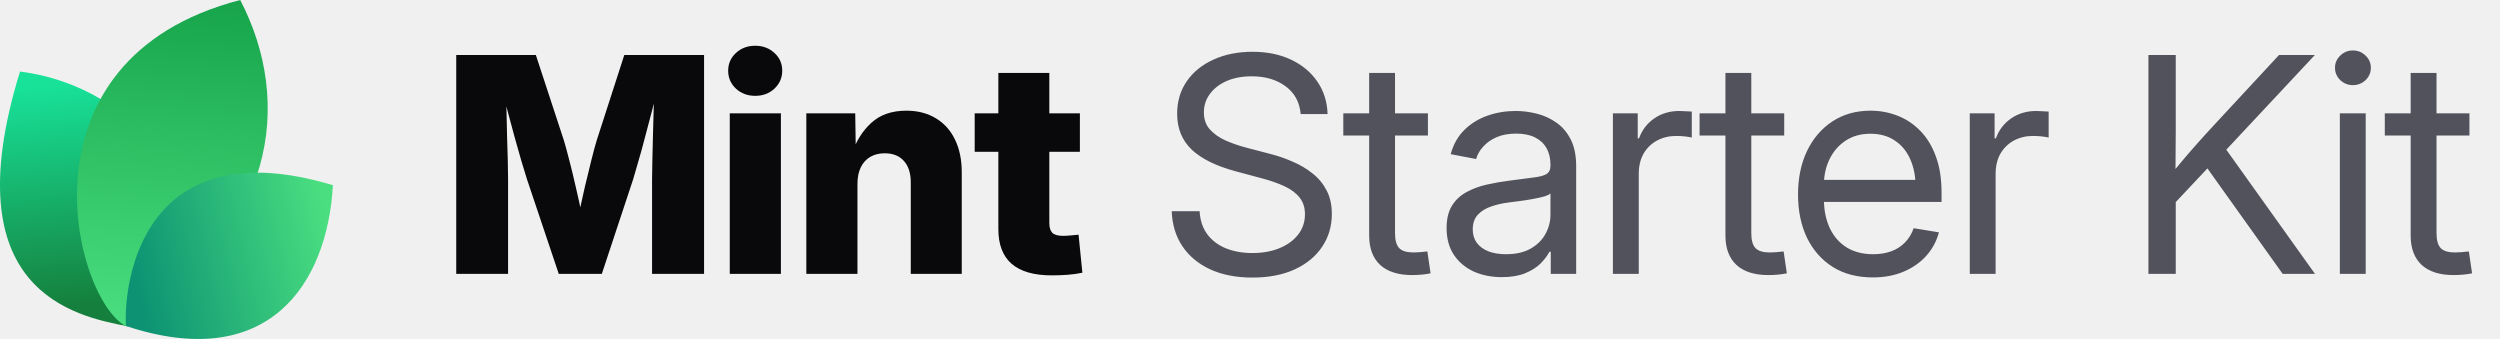
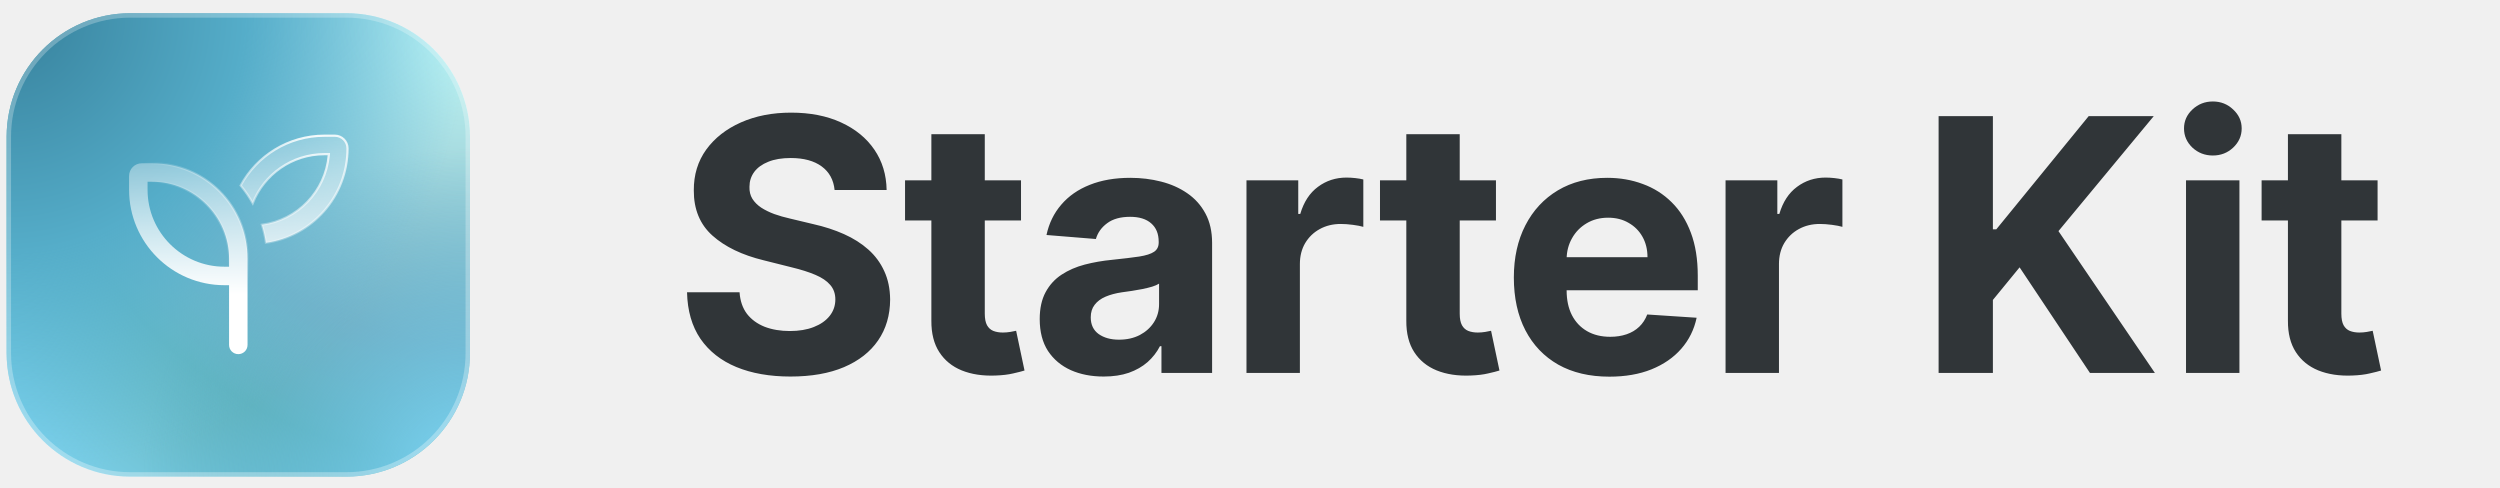
- <svg xmlns="http://www.w3.org/2000/svg" width="177" height="24" viewBox="0 0 177 24" fill="none">
-   <path d="M9.061 23.108C5.268 22.377 -3.391 20.627 1.417 5.064C9.634 6.099 16.973 14.064 9.061 23.108Z" fill="url(#paint0_linear_17557_2020)" />
-   <path d="M8.919 23.094C5.276 21.222 0.784 4.209 17.007 0C20.757 7.193 19.621 16.545 8.919 23.094Z" fill="url(#paint1_linear_17557_2020)" />
-   <path d="M8.914 23.079C8.735 19.882 10.159 9.085 23.57 13.111C23.181 20.123 18.984 26.418 8.914 23.079Z" fill="url(#paint2_linear_17557_2020)" />
-   <path d="M32.301 19.392V3.894H37.938L39.925 9.948C40.036 10.315 40.164 10.787 40.31 11.362C40.462 11.938 40.611 12.552 40.757 13.204C40.91 13.855 41.048 14.483 41.173 15.086C41.305 15.682 41.412 16.192 41.495 16.615H40.695C40.771 16.192 40.871 15.682 40.996 15.086C41.128 14.49 41.267 13.866 41.412 13.214C41.565 12.562 41.714 11.948 41.86 11.373C42.005 10.79 42.133 10.315 42.244 9.948L44.2 3.894H49.848V19.392H46.166V12.704C46.166 12.357 46.173 11.917 46.187 11.383C46.2 10.849 46.214 10.27 46.228 9.646C46.249 9.022 46.266 8.391 46.28 7.753C46.301 7.115 46.311 6.519 46.311 5.964H46.623C46.485 6.561 46.332 7.181 46.166 7.826C45.999 8.471 45.833 9.102 45.666 9.719C45.507 10.336 45.351 10.901 45.198 11.414C45.053 11.928 44.928 12.357 44.824 12.704L42.608 19.392H39.561L37.314 12.704C37.203 12.357 37.072 11.928 36.919 11.414C36.773 10.901 36.614 10.34 36.441 9.729C36.274 9.112 36.104 8.481 35.931 7.836C35.764 7.192 35.608 6.567 35.463 5.964H35.827C35.834 6.512 35.844 7.105 35.858 7.743C35.872 8.374 35.886 9.005 35.9 9.636C35.92 10.26 35.938 10.839 35.952 11.373C35.965 11.907 35.972 12.351 35.972 12.704V19.392H32.301ZM51.668 19.392V8.024H55.288V19.392H51.668ZM53.468 6.786C52.927 6.786 52.473 6.616 52.105 6.276C51.738 5.93 51.554 5.507 51.554 5.007C51.554 4.508 51.738 4.088 52.105 3.749C52.473 3.409 52.927 3.239 53.468 3.239C54.009 3.239 54.463 3.409 54.83 3.749C55.198 4.082 55.382 4.501 55.382 5.007C55.382 5.507 55.198 5.93 54.83 6.276C54.463 6.616 54.009 6.786 53.468 6.786ZM60.708 13.027V19.392H57.088V8.024H60.551L60.593 10.967H60.281C60.593 10.024 61.061 9.268 61.685 8.7C62.309 8.124 63.138 7.836 64.171 7.836C64.975 7.836 65.672 8.017 66.262 8.377C66.851 8.731 67.302 9.234 67.614 9.885C67.933 10.537 68.092 11.307 68.092 12.194V19.392H64.483V12.912C64.483 12.26 64.32 11.754 63.994 11.394C63.675 11.033 63.221 10.853 62.632 10.853C62.25 10.853 61.914 10.936 61.623 11.102C61.332 11.269 61.106 11.515 60.947 11.841C60.787 12.16 60.708 12.555 60.708 13.027ZM76.456 8.024V10.749H69.008V8.024H76.456ZM70.683 5.163H74.292V15.783C74.292 16.102 74.361 16.334 74.5 16.48C74.646 16.625 74.899 16.698 75.259 16.698C75.405 16.698 75.596 16.688 75.831 16.667C76.074 16.646 76.251 16.629 76.362 16.615L76.632 19.309C76.313 19.378 75.963 19.427 75.582 19.455C75.207 19.482 74.836 19.496 74.469 19.496C73.2 19.496 72.25 19.222 71.619 18.674C70.995 18.127 70.683 17.308 70.683 16.22V5.163Z" fill="#09090B" />
-   <path d="M88.667 19.652C87.523 19.652 86.528 19.458 85.682 19.07C84.843 18.681 84.188 18.137 83.716 17.437C83.245 16.736 82.992 15.908 82.957 14.951H84.933C84.968 15.596 85.148 16.14 85.474 16.584C85.8 17.021 86.24 17.354 86.795 17.582C87.35 17.804 87.974 17.915 88.667 17.915C89.388 17.915 90.026 17.801 90.581 17.572C91.143 17.343 91.583 17.024 91.902 16.615C92.228 16.199 92.391 15.717 92.391 15.169C92.391 14.698 92.266 14.306 92.017 13.994C91.767 13.675 91.413 13.408 90.956 13.193C90.498 12.978 89.954 12.787 89.323 12.621L87.502 12.132C86.123 11.765 85.082 11.255 84.382 10.603C83.689 9.944 83.342 9.095 83.342 8.055C83.342 7.174 83.571 6.404 84.028 5.746C84.486 5.087 85.117 4.577 85.921 4.217C86.726 3.849 87.645 3.666 88.678 3.666C89.718 3.666 90.63 3.853 91.413 4.227C92.204 4.602 92.824 5.122 93.275 5.787C93.726 6.446 93.965 7.209 93.993 8.076H92.089C92.013 7.23 91.656 6.574 91.018 6.11C90.387 5.638 89.586 5.403 88.615 5.403C87.95 5.403 87.36 5.513 86.847 5.735C86.341 5.957 85.946 6.262 85.661 6.651C85.377 7.032 85.235 7.469 85.235 7.961C85.235 8.447 85.377 8.849 85.661 9.168C85.946 9.48 86.317 9.74 86.774 9.948C87.232 10.149 87.724 10.319 88.251 10.457L89.884 10.884C90.439 11.023 90.977 11.206 91.496 11.435C92.023 11.657 92.495 11.934 92.911 12.267C93.334 12.593 93.67 12.995 93.92 13.474C94.17 13.945 94.294 14.504 94.294 15.149C94.294 16.015 94.066 16.788 93.608 17.468C93.157 18.148 92.512 18.681 91.673 19.07C90.834 19.458 89.832 19.652 88.667 19.652ZM101.097 8.024V9.594H95.106V8.024H101.097ZM96.937 5.163H98.767V16.521C98.767 17 98.865 17.347 99.059 17.562C99.26 17.77 99.6 17.874 100.078 17.874C100.21 17.874 100.366 17.867 100.546 17.853C100.733 17.832 100.903 17.815 101.056 17.801L101.285 19.351C101.097 19.392 100.886 19.423 100.65 19.444C100.414 19.465 100.189 19.475 99.974 19.475C98.996 19.475 98.244 19.236 97.717 18.758C97.197 18.272 96.937 17.579 96.937 16.677V5.163ZM106.33 19.621C105.595 19.621 104.932 19.489 104.343 19.226C103.754 18.955 103.285 18.564 102.939 18.05C102.592 17.53 102.419 16.896 102.419 16.147C102.419 15.495 102.547 14.965 102.804 14.556C103.06 14.146 103.403 13.828 103.833 13.599C104.263 13.363 104.742 13.186 105.269 13.068C105.796 12.95 106.333 12.857 106.881 12.787C107.574 12.69 108.132 12.617 108.555 12.569C108.978 12.52 109.287 12.441 109.481 12.33C109.675 12.212 109.772 12.014 109.772 11.737V11.654C109.772 11.203 109.679 10.815 109.492 10.489C109.311 10.163 109.041 9.91 108.68 9.729C108.32 9.549 107.872 9.459 107.338 9.459C106.805 9.459 106.34 9.546 105.945 9.719C105.556 9.892 105.241 10.118 104.998 10.395C104.755 10.665 104.593 10.953 104.509 11.258L102.71 10.915C102.897 10.222 103.22 9.65 103.677 9.199C104.135 8.748 104.679 8.412 105.31 8.19C105.941 7.968 106.607 7.857 107.307 7.857C107.8 7.857 108.295 7.92 108.795 8.044C109.301 8.169 109.765 8.381 110.188 8.679C110.611 8.97 110.951 9.369 111.208 9.875C111.464 10.374 111.593 11.005 111.593 11.768V19.392H109.793V17.822H109.7C109.568 18.085 109.363 18.359 109.086 18.643C108.809 18.921 108.444 19.153 107.994 19.34C107.543 19.527 106.988 19.621 106.33 19.621ZM106.621 17.998C107.321 17.998 107.904 17.867 108.368 17.603C108.84 17.333 109.19 16.986 109.419 16.563C109.654 16.133 109.772 15.682 109.772 15.211V13.692C109.703 13.769 109.554 13.841 109.325 13.911C109.096 13.973 108.829 14.032 108.524 14.088C108.226 14.143 107.921 14.192 107.609 14.233C107.304 14.275 107.033 14.309 106.798 14.337C106.354 14.393 105.938 14.49 105.549 14.628C105.168 14.76 104.86 14.954 104.624 15.211C104.388 15.467 104.27 15.811 104.27 16.241C104.27 16.615 104.367 16.934 104.561 17.198C104.762 17.461 105.04 17.662 105.393 17.801C105.747 17.933 106.156 17.998 106.621 17.998ZM114.193 19.392V8.024H115.951V9.792H116.045C116.253 9.209 116.61 8.741 117.116 8.388C117.622 8.034 118.219 7.857 118.905 7.857C119.058 7.857 119.217 7.864 119.384 7.878C119.55 7.885 119.682 7.892 119.779 7.899V9.74C119.716 9.719 119.578 9.695 119.363 9.667C119.155 9.639 118.922 9.625 118.666 9.625C118.174 9.625 117.726 9.733 117.324 9.948C116.922 10.163 116.603 10.471 116.367 10.874C116.138 11.276 116.024 11.758 116.024 12.319V19.392H114.193ZM126.322 8.024V9.594H120.33V8.024H126.322ZM122.161 5.163H123.992V16.521C123.992 17 124.089 17.347 124.283 17.562C124.484 17.77 124.824 17.874 125.302 17.874C125.434 17.874 125.59 17.867 125.77 17.853C125.958 17.832 126.127 17.815 126.28 17.801L126.509 19.351C126.322 19.392 126.11 19.423 125.874 19.444C125.639 19.465 125.413 19.475 125.198 19.475C124.221 19.475 123.468 19.236 122.941 18.758C122.421 18.272 122.161 17.579 122.161 16.677V5.163ZM132.604 19.642C131.502 19.642 130.555 19.396 129.765 18.903C128.974 18.404 128.364 17.714 127.934 16.834C127.511 15.946 127.3 14.927 127.3 13.775C127.3 12.611 127.511 11.584 127.934 10.697C128.364 9.802 128.964 9.102 129.734 8.596C130.51 8.089 131.408 7.836 132.428 7.836C133.1 7.836 133.738 7.954 134.341 8.19C134.952 8.426 135.489 8.783 135.954 9.261C136.425 9.74 136.793 10.343 137.056 11.071C137.327 11.792 137.462 12.645 137.462 13.63V14.296H128.433V12.735H136.463L135.631 13.297C135.631 12.541 135.506 11.876 135.257 11.3C135.007 10.725 134.643 10.277 134.165 9.958C133.686 9.632 133.107 9.469 132.428 9.469C131.748 9.469 131.162 9.632 130.67 9.958C130.177 10.284 129.796 10.725 129.526 11.279C129.262 11.827 129.13 12.441 129.13 13.12V14.046C129.13 14.864 129.273 15.572 129.557 16.168C129.841 16.757 130.243 17.211 130.763 17.53C131.283 17.842 131.901 17.998 132.615 17.998C133.093 17.998 133.523 17.929 133.905 17.79C134.293 17.645 134.619 17.433 134.882 17.156C135.153 16.879 135.354 16.546 135.486 16.157L137.275 16.449C137.108 17.08 136.81 17.634 136.38 18.113C135.95 18.591 135.413 18.966 134.768 19.236C134.123 19.507 133.402 19.642 132.604 19.642ZM139.459 19.392V8.024H141.217V9.792H141.311C141.519 9.209 141.876 8.741 142.382 8.388C142.888 8.034 143.485 7.857 144.171 7.857C144.324 7.857 144.483 7.864 144.649 7.878C144.816 7.885 144.948 7.892 145.045 7.899V9.74C144.982 9.719 144.844 9.695 144.629 9.667C144.421 9.639 144.188 9.625 143.932 9.625C143.439 9.625 142.992 9.733 142.59 9.948C142.188 10.163 141.869 10.471 141.633 10.874C141.404 11.276 141.29 11.758 141.29 12.319V19.392H139.459ZM153.429 14.961V12.715C153.783 12.257 154.136 11.82 154.49 11.404C154.844 10.981 155.204 10.565 155.572 10.156C155.939 9.74 156.314 9.327 156.695 8.918L161.355 3.894H163.893L157.277 10.967H157.184L153.429 14.961ZM152.108 19.392V3.894H154.043V9.241L154.022 12.559L154.043 13.505V19.392H152.108ZM161.615 19.392L155.967 11.477L157.173 9.969L163.903 19.392H161.615ZM165.661 19.392V8.024H167.492V19.392H165.661ZM166.587 6.027C166.24 6.027 165.942 5.909 165.692 5.673C165.443 5.43 165.318 5.139 165.318 4.799C165.318 4.459 165.443 4.172 165.692 3.936C165.942 3.693 166.24 3.572 166.587 3.572C166.934 3.572 167.232 3.693 167.482 3.936C167.731 4.172 167.856 4.459 167.856 4.799C167.856 5.139 167.731 5.43 167.482 5.673C167.232 5.909 166.934 6.027 166.587 6.027ZM174.836 8.024V9.594H168.844V8.024H174.836ZM170.675 5.163H172.506V16.521C172.506 17 172.603 17.347 172.797 17.562C172.998 17.77 173.338 17.874 173.816 17.874C173.948 17.874 174.104 17.867 174.284 17.853C174.472 17.832 174.641 17.815 174.794 17.801L175.023 19.351C174.836 19.392 174.624 19.423 174.388 19.444C174.153 19.465 173.927 19.475 173.712 19.475C172.735 19.475 171.982 19.236 171.455 18.758C170.935 18.272 170.675 17.579 170.675 16.677V5.163Z" fill="#52525C" />
+ <svg xmlns="http://www.w3.org/2000/svg" width="1133" height="221" viewBox="0 0 1133 221" fill="none">
+   <rect x="3" y="6" width="210" height="210" rx="56" fill="white" />
+   <rect x="3" y="6" width="210" height="210" rx="56" fill="url(#paint0_radial_3545_7)" />
+   <rect x="3" y="6" width="210" height="210" rx="56" fill="url(#paint1_radial_3545_7)" />
+   <rect x="3" y="6" width="210" height="210" rx="56" fill="url(#paint2_radial_3545_7)" />
+   <g clip-path="url(#clip0_3545_7)">
+     <path d="M120.499 110.045C120.109 107.239 119.504 104.509 118.684 101.854C134.822 99.796 147.499 86.741 148.986 70.42L149.036 69.875H148.488H147.062C132.257 69.875 119.597 79.107 114.537 92.112C112.966 89.263 111.128 86.567 109.051 84.065C116.399 70.632 130.675 61.5 147.062 61.5H151.75C154.931 61.5 157.5 64.069 157.5 67.25C157.5 89.012 141.42 107.012 120.499 110.045ZM67.375 82.375H66.875V82.875V86C66.875 105.261 82.49 120.875 101.75 120.875H103.312H103.812V120.375V117.25C103.812 97.99 88.198 82.375 68.938 82.375H67.375ZM103.812 129.75V129.25H103.312H101.75C77.866 129.25 58.5 109.884 58.5 86V79.75C58.5 76.569 61.069 74 64.25 74H68.938C92.822 74 112.188 93.366 112.188 117.25V120.375V129.75V156.312C112.188 158.634 110.322 160.5 108 160.5C105.678 160.5 103.812 158.634 103.812 156.312V129.75Z" fill="url(#paint3_linear_3545_7)" stroke="url(#paint4_radial_3545_7)" />
+   </g>
+   <rect x="4" y="7" width="208" height="208" rx="55" stroke="white" stroke-opacity="0.2" stroke-width="2" />
+   <rect x="4" y="7" width="208" height="208" rx="55" stroke="url(#paint5_linear_3545_7)" stroke-opacity="0.3" stroke-width="2" />
+   <path d="M378.239 86.102C377.784 81.519 375.833 77.958 372.386 75.421C368.939 72.883 364.261 71.614 358.352 71.614C354.337 71.614 350.947 72.182 348.182 73.318C345.417 74.417 343.295 75.951 341.818 77.921C340.379 79.89 339.659 82.125 339.659 84.625C339.583 86.708 340.019 88.526 340.966 90.079C341.951 91.633 343.295 92.977 345 94.114C346.705 95.212 348.674 96.178 350.909 97.011C353.144 97.807 355.53 98.489 358.068 99.057L368.523 101.557C373.598 102.693 378.258 104.208 382.5 106.102C386.742 107.996 390.417 110.326 393.523 113.091C396.629 115.856 399.034 119.114 400.739 122.864C402.481 126.614 403.371 130.913 403.409 135.761C403.371 142.883 401.553 149.057 397.955 154.284C394.394 159.473 389.242 163.508 382.5 166.386C375.795 169.227 367.708 170.648 358.239 170.648C348.845 170.648 340.663 169.208 333.693 166.33C326.761 163.451 321.345 159.189 317.443 153.545C313.58 147.864 311.553 140.837 311.364 132.466H335.17C335.436 136.367 336.553 139.625 338.523 142.239C340.53 144.814 343.201 146.765 346.534 148.091C349.905 149.379 353.712 150.023 357.955 150.023C362.121 150.023 365.739 149.417 368.807 148.205C371.913 146.992 374.318 145.307 376.023 143.148C377.727 140.989 378.58 138.508 378.58 135.705C378.58 133.091 377.803 130.894 376.25 129.114C374.735 127.333 372.5 125.818 369.545 124.568C366.629 123.318 363.049 122.182 358.807 121.159L346.136 117.977C336.326 115.591 328.58 111.86 322.898 106.784C317.216 101.708 314.394 94.871 314.432 86.273C314.394 79.227 316.269 73.072 320.057 67.807C323.883 62.542 329.129 58.432 335.795 55.477C342.462 52.523 350.038 51.045 358.523 51.045C367.159 51.045 374.697 52.523 381.136 55.477C387.614 58.432 392.652 62.542 396.25 67.807C399.848 73.072 401.705 79.171 401.818 86.102H378.239ZM462.723 81.727V99.909H410.166V81.727H462.723ZM422.098 60.818H446.303V142.182C446.303 144.417 446.644 146.159 447.326 147.409C448.007 148.621 448.954 149.473 450.166 149.966C451.416 150.458 452.856 150.705 454.485 150.705C455.621 150.705 456.757 150.61 457.894 150.42C459.03 150.193 459.901 150.023 460.507 149.909L464.314 167.92C463.102 168.299 461.398 168.735 459.201 169.227C457.004 169.758 454.333 170.08 451.189 170.193C445.356 170.42 440.242 169.644 435.848 167.864C431.492 166.083 428.102 163.318 425.678 159.568C423.254 155.818 422.06 151.083 422.098 145.364V60.818ZM500.177 170.648C494.609 170.648 489.646 169.682 485.29 167.75C480.934 165.78 477.487 162.883 474.949 159.057C472.449 155.193 471.199 150.383 471.199 144.625C471.199 139.777 472.09 135.705 473.87 132.409C475.65 129.114 478.074 126.462 481.143 124.455C484.211 122.447 487.696 120.932 491.597 119.909C495.537 118.886 499.665 118.167 503.984 117.75C509.059 117.22 513.15 116.727 516.256 116.273C519.362 115.78 521.616 115.061 523.018 114.114C524.419 113.167 525.12 111.765 525.12 109.909V109.568C525.12 105.97 523.984 103.186 521.711 101.216C519.476 99.246 516.294 98.261 512.165 98.261C507.809 98.261 504.343 99.227 501.768 101.159C499.192 103.053 497.487 105.439 496.654 108.318L474.268 106.5C475.404 101.197 477.639 96.614 480.972 92.75C484.305 88.849 488.605 85.856 493.87 83.773C499.173 81.651 505.309 80.591 512.279 80.591C517.127 80.591 521.768 81.159 526.199 82.296C530.669 83.432 534.627 85.193 538.074 87.579C541.559 89.966 544.305 93.034 546.313 96.784C548.321 100.496 549.324 104.947 549.324 110.136V169H526.37V156.898H525.688C524.287 159.625 522.412 162.03 520.063 164.114C517.715 166.159 514.893 167.769 511.597 168.943C508.302 170.08 504.495 170.648 500.177 170.648ZM507.109 153.943C510.669 153.943 513.813 153.242 516.54 151.841C519.268 150.402 521.408 148.47 522.961 146.045C524.514 143.621 525.29 140.875 525.29 137.807V128.545C524.533 129.038 523.491 129.492 522.165 129.909C520.877 130.288 519.419 130.648 517.79 130.989C516.162 131.292 514.533 131.576 512.904 131.841C511.275 132.068 509.798 132.277 508.472 132.466C505.631 132.883 503.15 133.545 501.029 134.455C498.908 135.364 497.26 136.595 496.086 138.148C494.912 139.663 494.324 141.557 494.324 143.83C494.324 147.125 495.518 149.644 497.904 151.386C500.328 153.091 503.396 153.943 507.109 153.943ZM564.903 169V81.727H588.369V96.954H589.278C590.869 91.538 593.539 87.447 597.289 84.682C601.039 81.879 605.357 80.477 610.244 80.477C611.456 80.477 612.763 80.553 614.164 80.704C615.566 80.856 616.797 81.064 617.857 81.329V102.807C616.721 102.466 615.149 102.163 613.141 101.898C611.134 101.633 609.297 101.5 607.63 101.5C604.07 101.5 600.888 102.277 598.085 103.83C595.32 105.345 593.123 107.466 591.494 110.193C589.903 112.92 589.107 116.064 589.107 119.625V169H564.903ZM677.967 81.727V99.909H625.41V81.727H677.967ZM637.342 60.818H661.547V142.182C661.547 144.417 661.888 146.159 662.569 147.409C663.251 148.621 664.198 149.473 665.41 149.966C666.66 150.458 668.1 150.705 669.728 150.705C670.865 150.705 672.001 150.61 673.138 150.42C674.274 150.193 675.145 150.023 675.751 149.909L679.558 167.92C678.346 168.299 676.641 168.735 674.444 169.227C672.247 169.758 669.577 170.08 666.433 170.193C660.6 170.42 655.486 169.644 651.092 167.864C646.736 166.083 643.346 163.318 640.922 159.568C638.497 155.818 637.304 151.083 637.342 145.364V60.818ZM729.369 170.705C720.392 170.705 712.665 168.886 706.188 165.25C699.748 161.576 694.786 156.386 691.301 149.682C687.816 142.939 686.074 134.966 686.074 125.761C686.074 116.784 687.816 108.905 691.301 102.125C694.786 95.345 699.691 90.061 706.017 86.273C712.381 82.485 719.843 80.591 728.403 80.591C734.161 80.591 739.521 81.519 744.483 83.375C749.483 85.193 753.839 87.939 757.551 91.614C761.301 95.288 764.218 99.909 766.301 105.477C768.384 111.008 769.426 117.485 769.426 124.909V131.557H695.733V116.557H746.642C746.642 113.072 745.884 109.985 744.369 107.295C742.854 104.606 740.752 102.504 738.062 100.989C735.411 99.436 732.324 98.659 728.801 98.659C725.127 98.659 721.869 99.511 719.028 101.216C716.225 102.883 714.028 105.136 712.438 107.977C710.847 110.78 710.032 113.905 709.994 117.352V131.614C709.994 135.932 710.79 139.663 712.381 142.807C714.009 145.951 716.301 148.375 719.256 150.08C722.21 151.784 725.714 152.636 729.767 152.636C732.456 152.636 734.919 152.258 737.153 151.5C739.388 150.742 741.301 149.606 742.892 148.091C744.483 146.576 745.695 144.72 746.528 142.523L768.915 144C767.778 149.379 765.449 154.076 761.926 158.091C758.441 162.068 753.934 165.174 748.403 167.409C742.911 169.606 736.566 170.705 729.369 170.705ZM782.022 169V81.727H805.487V96.954H806.397C807.987 91.538 810.658 87.447 814.408 84.682C818.158 81.879 822.476 80.477 827.362 80.477C828.575 80.477 829.881 80.553 831.283 80.704C832.684 80.856 833.916 81.064 834.976 81.329V102.807C833.84 102.466 832.268 102.163 830.26 101.898C828.253 101.633 826.416 101.5 824.749 101.5C821.188 101.5 818.006 102.277 815.203 103.83C812.438 105.345 810.241 107.466 808.612 110.193C807.022 112.92 806.226 116.064 806.226 119.625V169H782.022ZM878.576 169V52.636H903.178V103.943H904.713L946.588 52.636H976.076L932.894 104.739L976.588 169H947.156L915.281 121.159L903.178 135.932V169H878.576ZM990.703 169V81.727H1014.91V169H990.703ZM1002.86 70.477C999.263 70.477 996.176 69.284 993.601 66.898C991.063 64.474 989.794 61.576 989.794 58.205C989.794 54.871 991.063 52.011 993.601 49.625C996.176 47.201 999.263 45.989 1002.86 45.989C1006.46 45.989 1009.53 47.201 1012.07 49.625C1014.64 52.011 1015.93 54.871 1015.93 58.205C1015.93 61.576 1014.64 64.474 1012.07 66.898C1009.53 69.284 1006.46 70.477 1002.86 70.477ZM1077.52 81.727V99.909H1024.96V81.727H1077.52ZM1036.89 60.818H1061.1V142.182C1061.1 144.417 1061.44 146.159 1062.12 147.409C1062.8 148.621 1063.75 149.473 1064.96 149.966C1066.21 150.458 1067.65 150.705 1069.28 150.705C1070.41 150.705 1071.55 150.61 1072.69 150.42C1073.82 150.193 1074.7 150.023 1075.3 149.909L1079.11 167.92C1077.9 168.299 1076.19 168.735 1073.99 169.227C1071.8 169.758 1069.13 170.08 1065.98 170.193C1060.15 170.42 1055.04 169.644 1050.64 167.864C1046.29 166.083 1042.9 163.318 1040.47 159.568C1038.05 155.818 1036.85 151.083 1036.89 145.364V60.818Z" fill="#303538" />
  <defs>
-     <linearGradient id="paint0_linear_17557_2020" x1="3.776" y1="5.916" x2="5.232" y2="21.559" gradientUnits="userSpaceOnUse">
-       <stop stop-color="#18E299" />
-       <stop offset="1" stop-color="#15803D" />
+     <radialGradient id="paint0_radial_3545_7" cx="0" cy="0" r="1" gradientUnits="userSpaceOnUse" gradientTransform="translate(213 5.99999) rotate(135) scale(296.985)">
+       <stop stop-color="#C5FCF9" />
+       <stop offset="0.507" stop-color="#7FB0BF" />
+       <stop offset="0.685" stop-color="#64B3B8" />
+       <stop offset="1" stop-color="#81D7F7" />
+     </radialGradient>
+     <radialGradient id="paint1_radial_3545_7" cx="0" cy="0" r="1" gradientUnits="userSpaceOnUse" gradientTransform="translate(213 216) rotate(-135) scale(148.492)">
+       <stop stop-color="#81D7F7" />
+       <stop offset="1" stop-color="#45A4C8" stop-opacity="0" />
+     </radialGradient>
+     <radialGradient id="paint2_radial_3545_7" cx="0" cy="0" r="1" gradientUnits="userSpaceOnUse" gradientTransform="translate(3 6) scale(210)">
+       <stop stop-color="#36809B" />
+       <stop offset="0.515" stop-color="#55ADC9" />
+       <stop offset="1" stop-color="#63C4E9" stop-opacity="0" />
+     </radialGradient>
+     <linearGradient id="paint3_linear_3545_7" x1="108" y1="61" x2="108" y2="161" gradientUnits="userSpaceOnUse">
+       <stop stop-color="white" stop-opacity="0.22" />
+       <stop offset="0.723" stop-color="white" />
    </linearGradient>
-     <linearGradient id="paint1_linear_17557_2020" x1="12.171" y1="-0.718" x2="10.19" y2="22.983" gradientUnits="userSpaceOnUse">
-       <stop stop-color="#16A34A" />
-       <stop offset="1" stop-color="#4ADE80" />
+     <radialGradient id="paint4_radial_3545_7" cx="0" cy="0" r="1" gradientUnits="userSpaceOnUse" gradientTransform="translate(144.001 54.0096) rotate(123.858) scale(95.1239 95.1218)">
+       <stop stop-color="white" />
+       <stop offset="0.853" stop-color="white" stop-opacity="0" />
+     </radialGradient>
+     <linearGradient id="paint5_linear_3545_7" x1="108" y1="6" x2="108" y2="216" gradientUnits="userSpaceOnUse">
+       <stop stop-color="white" stop-opacity="0.22" />
+       <stop offset="1" stop-color="white" stop-opacity="0.42" />
    </linearGradient>
-     <linearGradient id="paint2_linear_17557_2020" x1="23.133" y1="15.353" x2="9.338" y2="18.52" gradientUnits="userSpaceOnUse">
-       <stop stop-color="#4ADE80" />
-       <stop offset="1" stop-color="#0D9373" />
-     </linearGradient>
+     <clipPath id="clip0_3545_7">
+       <rect width="100" height="100" fill="white" transform="translate(58 61)" />
+     </clipPath>
  </defs>
</svg>
